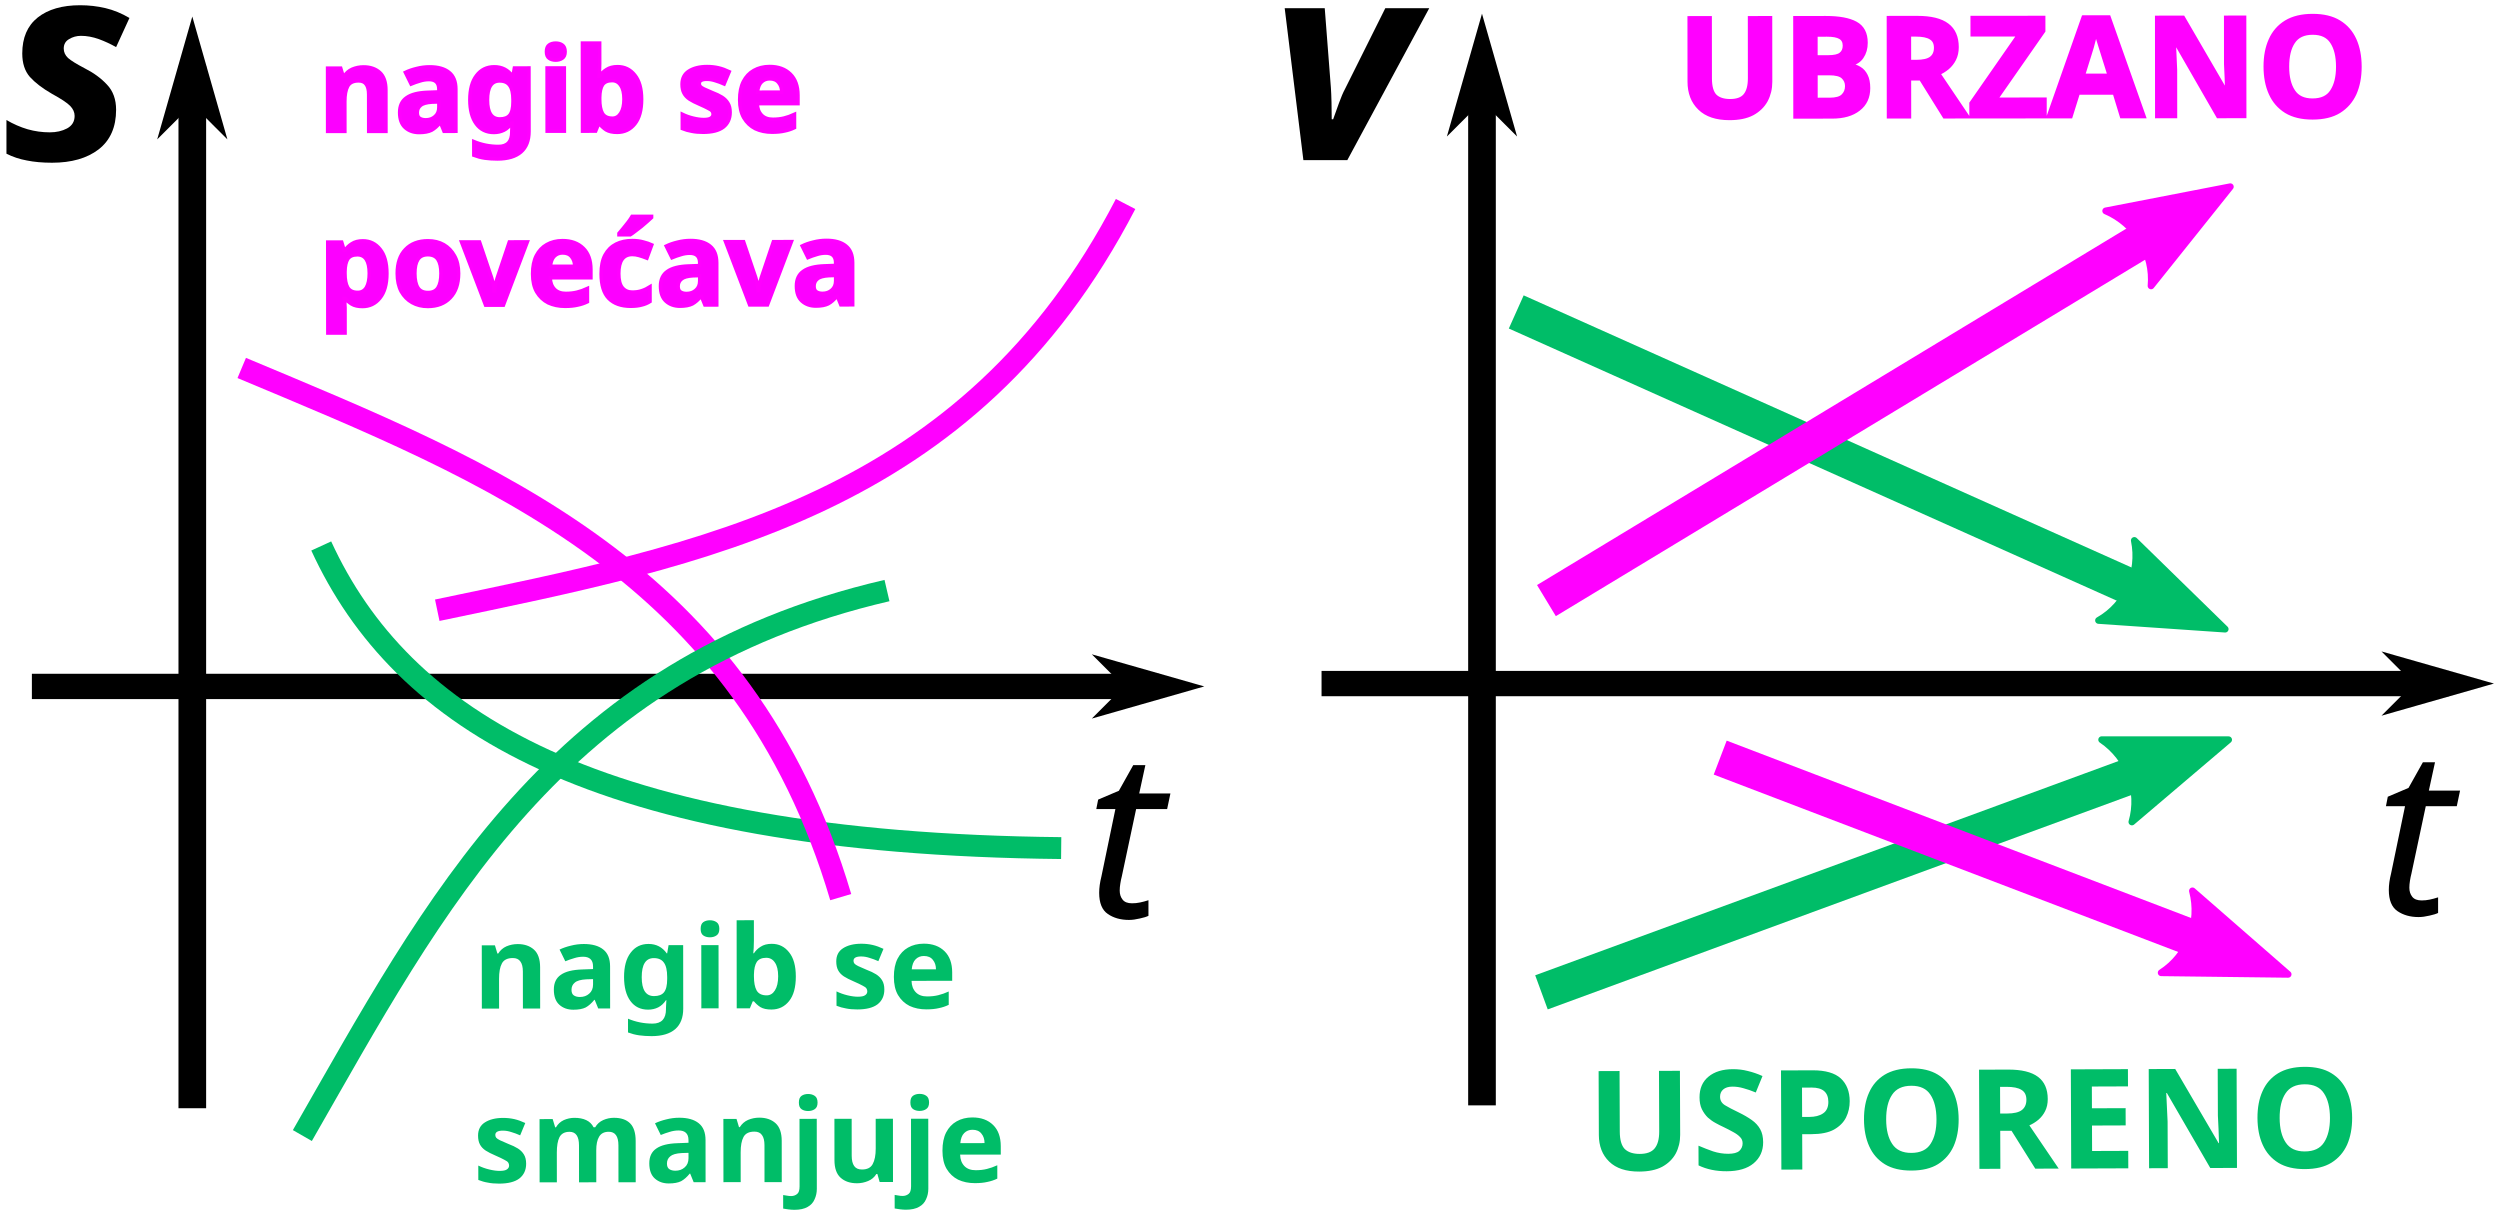
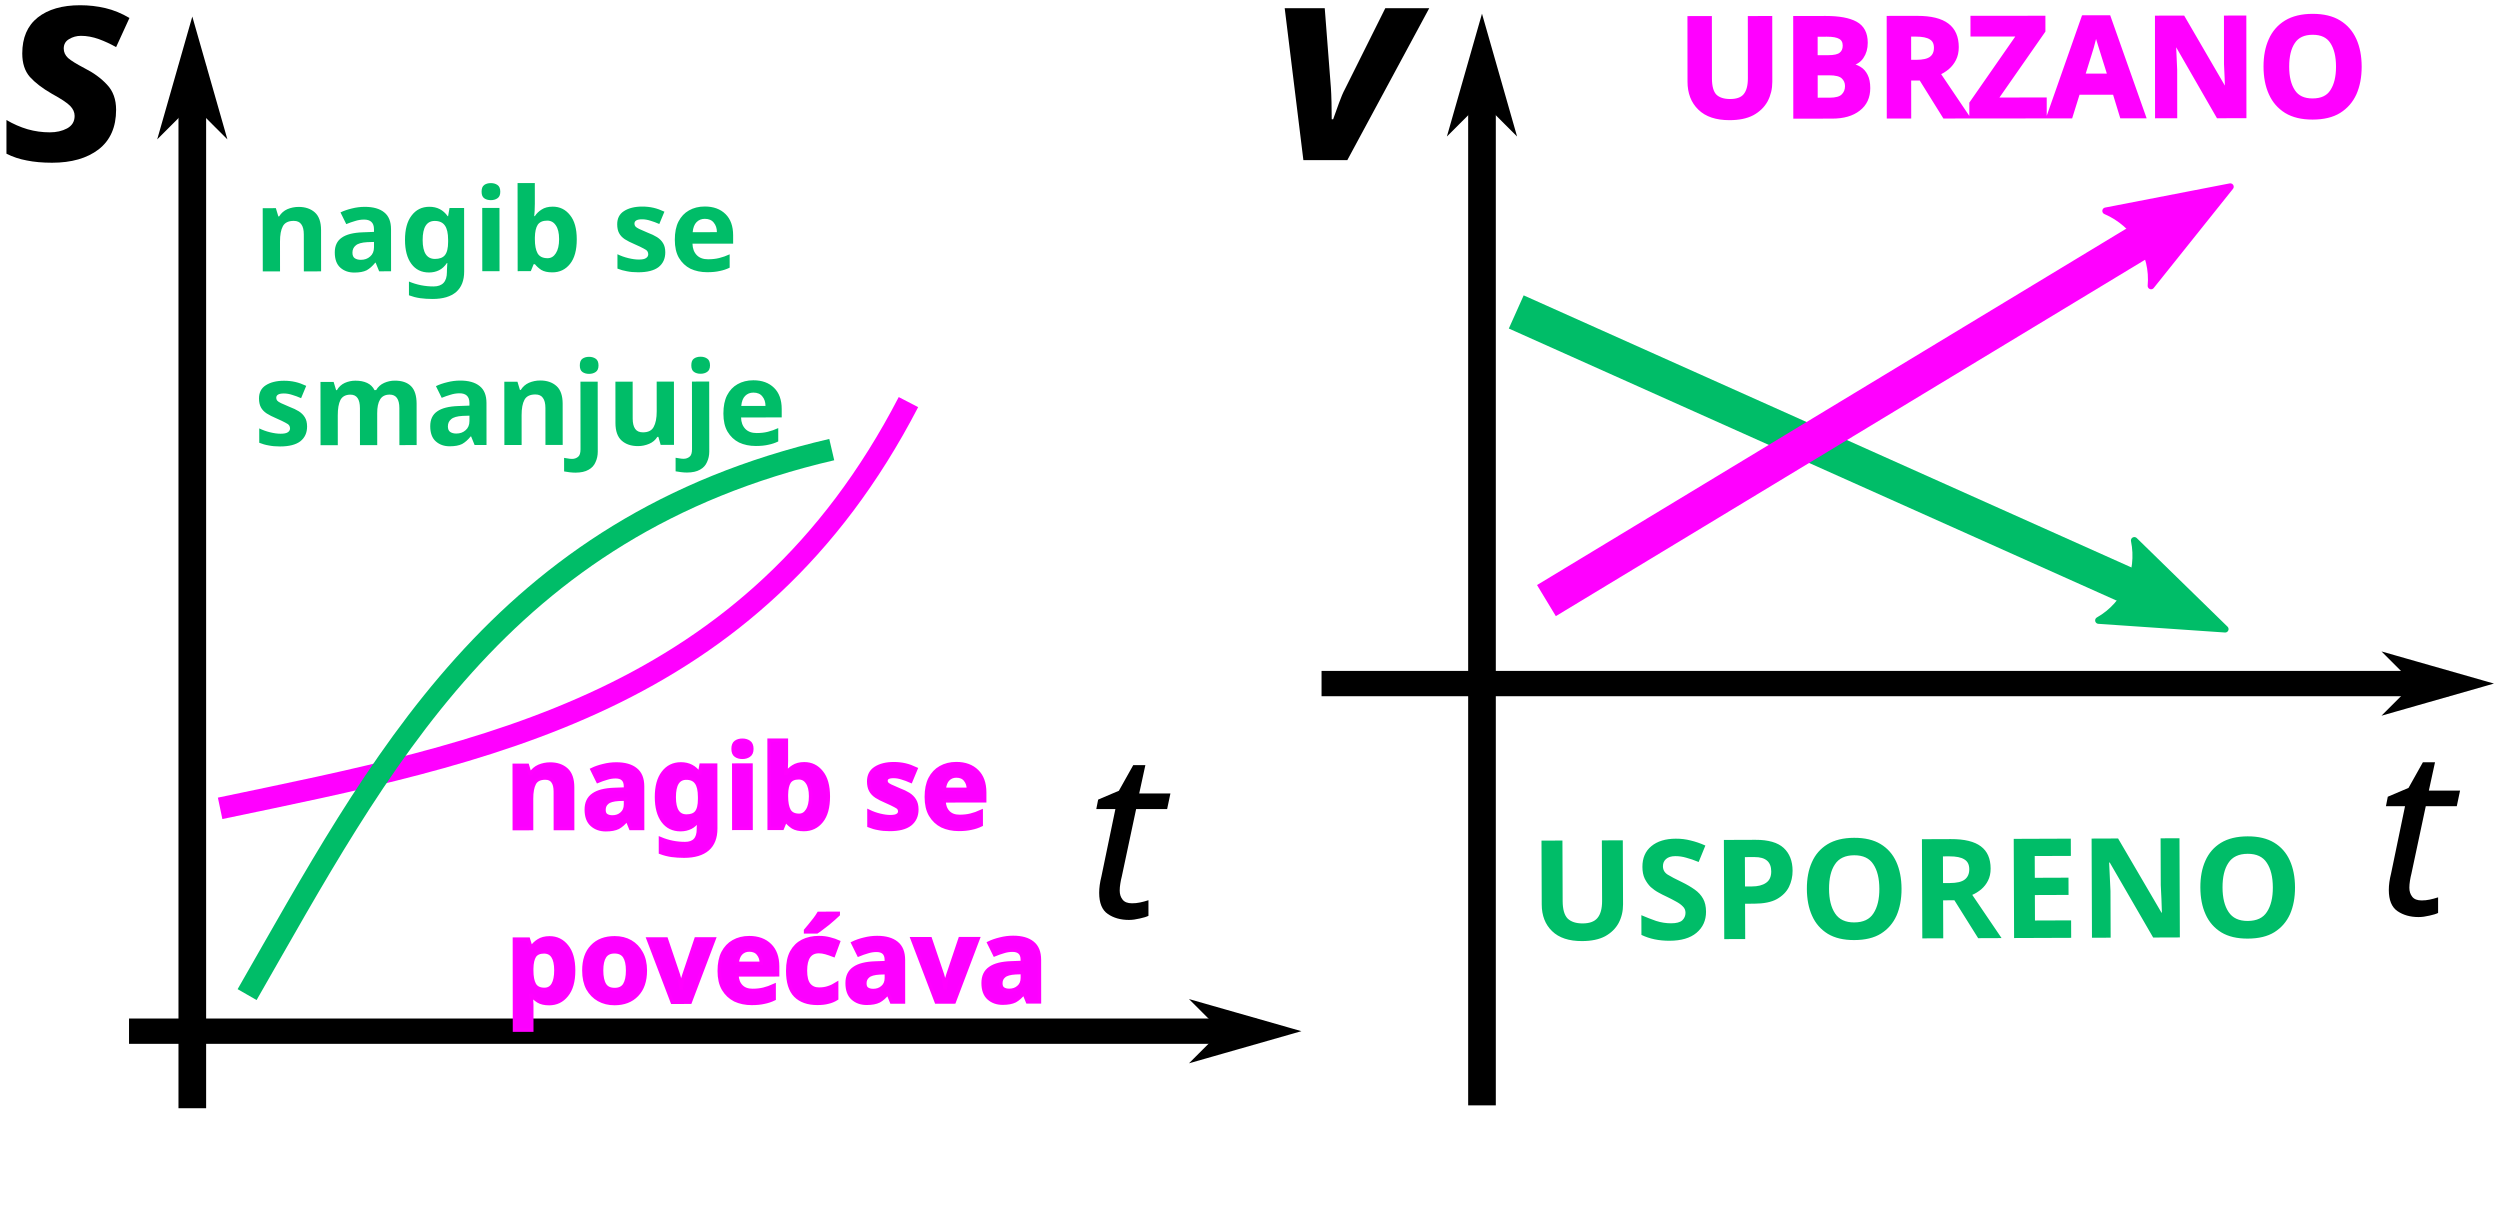
<svg xmlns="http://www.w3.org/2000/svg" width="190.232mm" height="92.34mm" viewBox="0 0 190.232 92.34" version="1.1" id="svg5">
  <defs id="defs2">
    <marker style="overflow:visible" id="marker19317" refX="0" refY="0" orient="auto">
      <path transform="matrix(-0.3,0,0,-0.3,0.69,0)" d="M 8.719,4.034 -2.207,0.016 8.719,-4.002 c -1.745,2.372 -1.735,5.617 -6e-7,8.035 z" style="fill:context-stroke;fill-rule:evenodd;stroke:context-stroke;stroke-width:0.625;stroke-linejoin:round" id="path19315" />
    </marker>
    <marker style="overflow:visible" id="marker19307" refX="0" refY="0" orient="auto">
      <path transform="matrix(-0.2,0,0,-0.2,-1.2,0)" style="fill:context-stroke;fill-rule:evenodd;stroke:context-stroke;stroke-width:1pt" d="M 0,0 5,-5 -12.5,0 5,5 Z" id="path19305" />
    </marker>
    <marker style="overflow:visible" id="marker19297" refX="0" refY="0" orient="auto">
      <path transform="matrix(-0.3,0,0,-0.3,0.69,0)" d="M 8.719,4.034 -2.207,0.016 8.719,-4.002 c -1.745,2.372 -1.735,5.617 -6e-7,8.035 z" style="fill:context-stroke;fill-rule:evenodd;stroke:context-stroke;stroke-width:0.625;stroke-linejoin:round" id="path19295" />
    </marker>
    <marker style="overflow:visible" id="Arrow2Send" refX="0" refY="0" orient="auto">
      <path transform="matrix(-0.3,0,0,-0.3,0.69,0)" d="M 8.719,4.034 -2.207,0.016 8.719,-4.002 c -1.745,2.372 -1.735,5.617 -6e-7,8.035 z" style="fill:context-stroke;fill-rule:evenodd;stroke:context-stroke;stroke-width:0.625;stroke-linejoin:round" id="path19005" />
    </marker>
    <marker style="overflow:visible" id="Arrow1Mend" refX="0" refY="0" orient="auto">
      <path transform="matrix(-0.4,0,0,-0.4,-4,0)" style="fill:context-stroke;fill-rule:evenodd;stroke:context-stroke;stroke-width:1pt" d="M 0,0 5,-5 -12.5,0 5,5 Z" id="path18981" />
    </marker>
    <marker style="overflow:visible" id="marker19233" refX="0" refY="0" orient="auto">
      <path transform="matrix(-0.2,0,0,-0.2,-1.2,0)" style="fill:context-stroke;fill-rule:evenodd;stroke:context-stroke;stroke-width:1pt" d="M 0,0 5,-5 -12.5,0 5,5 Z" id="path18987" />
    </marker>
    <marker style="overflow:visible" id="Arrow1Send" refX="0" refY="0" orient="auto">
      <path transform="matrix(-0.2,0,0,-0.2,-1.2,0)" style="fill:context-stroke;fill-rule:evenodd;stroke:context-stroke;stroke-width:1pt" d="M 0,0 5,-5 -12.5,0 5,5 Z" id="path954" />
    </marker>
    <marker style="overflow:visible" id="Arrow1Lend" refX="0" refY="0" orient="auto">
      <path transform="matrix(-0.8,0,0,-0.8,-10,0)" style="fill:context-stroke;fill-rule:evenodd;stroke:context-stroke;stroke-width:1pt" d="M 0,0 5,-5 -12.5,0 5,5 Z" id="path942" />
    </marker>
    <marker style="overflow:visible" id="Arrow1Lstart" refX="0" refY="0" orient="auto">
      <path transform="matrix(0.8,0,0,0.8,10,0)" style="fill:context-stroke;fill-rule:evenodd;stroke:context-stroke;stroke-width:1pt" d="M 0,0 5,-5 -12.5,0 5,5 Z" id="path939" />
    </marker>
    <marker style="overflow:visible" id="Arrow1Send-6" refX="0" refY="0" orient="auto">
      <path transform="matrix(-0.2,0,0,-0.2,-1.2,0)" style="fill:context-stroke;fill-rule:evenodd;stroke:context-stroke;stroke-width:1pt" d="M 0,0 5,-5 -12.5,0 5,5 Z" id="path954-4" />
    </marker>
    <marker style="overflow:visible" id="Arrow1Send-4" refX="0" refY="0" orient="auto">
      <path transform="matrix(-0.2,0,0,-0.2,-1.2,0)" style="fill:context-stroke;fill-rule:evenodd;stroke:context-stroke;stroke-width:1pt" d="M 0,0 5,-5 -12.5,0 5,5 Z" id="path954-9" />
    </marker>
    <marker style="overflow:visible" id="Arrow1Send-6-1" refX="0" refY="0" orient="auto">
      <path transform="matrix(-0.2,0,0,-0.2,-1.2,0)" style="fill:context-stroke;fill-rule:evenodd;stroke:context-stroke;stroke-width:1pt" d="M 0,0 5,-5 -12.5,0 5,5 Z" id="path954-4-0" />
    </marker>
    <marker style="overflow:visible" id="Arrow1Send-7" refX="0" refY="0" orient="auto">
      <path transform="matrix(-0.2,0,0,-0.2,-1.2,0)" style="fill:context-stroke;fill-rule:evenodd;stroke:context-stroke;stroke-width:1pt" d="M 0,0 5,-5 -12.5,0 5,5 Z" id="path954-6" />
    </marker>
    <marker style="overflow:visible" id="Arrow1Send-6-13" refX="0" refY="0" orient="auto">
      <path transform="matrix(-0.2,0,0,-0.2,-1.2,0)" style="fill:context-stroke;fill-rule:evenodd;stroke:context-stroke;stroke-width:1pt" d="M 0,0 5,-5 -12.5,0 5,5 Z" id="path954-4-2" />
    </marker>
    <marker style="overflow:visible" id="marker19317-1" refX="0" refY="0" orient="auto">
      <path transform="matrix(-0.3,0,0,-0.3,0.69,0)" d="M 8.719,4.034 -2.207,0.016 8.719,-4.002 c -1.745,2.372 -1.735,5.617 -6e-7,8.035 z" style="fill:context-stroke;fill-rule:evenodd;stroke:context-stroke;stroke-width:0.625;stroke-linejoin:round" id="path19315-5" />
    </marker>
    <marker style="overflow:visible" id="marker19297-9" refX="0" refY="0" orient="auto">
      <path transform="matrix(-0.3,0,0,-0.3,0.69,0)" d="M 8.719,4.034 -2.207,0.016 8.719,-4.002 c -1.745,2.372 -1.735,5.617 -6e-7,8.035 z" style="fill:context-stroke;fill-rule:evenodd;stroke:context-stroke;stroke-width:0.625;stroke-linejoin:round" id="path19295-9" />
    </marker>
    <marker style="overflow:visible" id="marker19297-9-0" refX="0" refY="0" orient="auto">
      <path transform="matrix(-0.3,0,0,-0.3,0.69,0)" d="M 8.719,4.034 -2.207,0.016 8.719,-4.002 c -1.745,2.372 -1.735,5.617 -6e-7,8.035 z" style="fill:context-stroke;fill-rule:evenodd;stroke:context-stroke;stroke-width:0.625;stroke-linejoin:round" id="path19295-9-2" />
    </marker>
    <marker style="overflow:visible" id="marker19297-9-0-3" refX="0" refY="0" orient="auto">
      <path transform="matrix(-0.3,0,0,-0.3,0.69,0)" d="M 8.719,4.034 -2.207,0.016 8.719,-4.002 c -1.745,2.372 -1.735,5.617 -6e-7,8.035 z" style="fill:context-stroke;fill-rule:evenodd;stroke:context-stroke;stroke-width:0.625;stroke-linejoin:round" id="path19295-9-2-8" />
    </marker>
    <marker style="overflow:visible" id="marker19297-9-0-3-4" refX="0" refY="0" orient="auto">
      <path transform="matrix(-0.3,0,0,-0.3,0.69,0)" d="M 8.719,4.034 -2.207,0.016 8.719,-4.002 c -1.745,2.372 -1.735,5.617 -6e-7,8.035 z" style="fill:context-stroke;fill-rule:evenodd;stroke:context-stroke;stroke-width:0.625;stroke-linejoin:round" id="path19295-9-2-8-0" />
    </marker>
    <marker style="overflow:visible" id="marker19297-9-9" refX="0" refY="0" orient="auto">
      <path transform="matrix(-0.3,0,0,-0.3,0.69,0)" d="M 8.719,4.034 -2.207,0.016 8.719,-4.002 c -1.745,2.372 -1.735,5.617 -6e-7,8.035 z" style="fill:context-stroke;fill-rule:evenodd;stroke:context-stroke;stroke-width:0.625;stroke-linejoin:round" id="path19295-9-6" />
    </marker>
    <marker style="overflow:visible" id="marker19297-9-0-3-4-5" refX="0" refY="0" orient="auto">
      <path transform="matrix(-0.3,0,0,-0.3,0.69,0)" d="M 8.719,4.034 -2.207,0.016 8.719,-4.002 c -1.745,2.372 -1.735,5.617 -6e-7,8.035 z" style="fill:context-stroke;fill-rule:evenodd;stroke:context-stroke;stroke-width:0.625;stroke-linejoin:round" id="path19295-9-2-8-0-4" />
    </marker>
    <marker style="overflow:visible" id="marker19297-9-9-4" refX="0" refY="0" orient="auto">
      <path transform="matrix(-0.3,0,0,-0.3,0.69,0)" d="M 8.719,4.034 -2.207,0.016 8.719,-4.002 c -1.745,2.372 -1.735,5.617 -6e-7,8.035 z" style="fill:context-stroke;fill-rule:evenodd;stroke:context-stroke;stroke-width:0.625;stroke-linejoin:round" id="path19295-9-6-1" />
    </marker>
    <marker style="overflow:visible" id="marker19297-2" refX="0" refY="0" orient="auto">
      <path transform="matrix(-0.3,0,0,-0.3,0.69,0)" d="M 8.719,4.034 -2.207,0.016 8.719,-4.002 c -1.745,2.372 -1.735,5.617 -6e-7,8.035 z" style="fill:context-stroke;fill-rule:evenodd;stroke:context-stroke;stroke-width:0.625;stroke-linejoin:round" id="path19295-8" />
    </marker>
    <marker style="overflow:visible" id="marker19317-8" refX="0" refY="0" orient="auto">
      <path transform="matrix(-0.3,0,0,-0.3,0.69,0)" d="M 8.719,4.034 -2.207,0.016 8.719,-4.002 c -1.745,2.372 -1.735,5.617 -6e-7,8.035 z" style="fill:context-stroke;fill-rule:evenodd;stroke:context-stroke;stroke-width:0.625;stroke-linejoin:round" id="path19315-6" />
    </marker>
  </defs>
  <g id="layer1" transform="translate(-15.01166,-16.16589)">
    <g id="g101850" transform="translate(-0.4588473,0.1273316)">
      <path style="fill:none;stroke:#00bd68;stroke-width:2.765;stroke-linecap:butt;stroke-linejoin:miter;stroke-miterlimit:4;stroke-dasharray:none;stroke-opacity:1;marker-end:url(#marker19317)" d="m 130.846,39.775 50.525,22.619" id="path22732-6" />
-       <path style="fill:none;stroke:#00bd68;stroke-width:2.765;stroke-linecap:butt;stroke-linejoin:miter;stroke-miterlimit:4;stroke-dasharray:none;stroke-opacity:1;marker-end:url(#marker19317-8)" d="M 132.765,91.549 181.546,73.631" id="path22732-6-8" />
      <path style="fill:none;stroke:#ff00ff;stroke-width:2.765;stroke-linecap:butt;stroke-linejoin:miter;stroke-miterlimit:4;stroke-dasharray:none;stroke-opacity:1;marker-end:url(#marker19297)" d="M 133.143,61.739 181.989,32.195" id="path22732-4" />
-       <path style="fill:none;stroke:#ff00ff;stroke-width:2.765;stroke-linecap:butt;stroke-linejoin:miter;stroke-miterlimit:4;stroke-dasharray:none;stroke-opacity:1;marker-end:url(#marker19297-2)" d="m 146.366,73.687 3.065,1.171 36.65,13.997" id="path22732-4-8" />
      <text xml:space="preserve" style="font-style:normal;font-weight:normal;font-size:10.583px;line-height:1.25;font-family:sans-serif;letter-spacing:0px;word-spacing:0px;fill:#000000;fill-opacity:1;stroke:none;stroke-width:0.265" x="112.164" y="28.223" id="text5275-4-2">
        <tspan id="tspan5273-0-2" style="font-style:italic;font-variant:normal;font-weight:bold;font-stretch:normal;font-size:21.167px;font-family:sans-serif;-inkscape-font-specification:'sans-serif, Bold Italic';font-variant-ligatures:normal;font-variant-caps:normal;font-variant-numeric:normal;font-variant-east-asian:normal;stroke-width:0.265" x="112.164" y="28.223">v</tspan>
      </text>
      <path style="fill:none;stroke:#000000;stroke-width:1.926;stroke-linecap:butt;stroke-linejoin:miter;stroke-miterlimit:4;stroke-dasharray:none;stroke-opacity:1;marker-end:url(#Arrow1Send-7)" d="m 116.031,68.053 h 85.773" id="path857-1" />
      <path style="fill:none;stroke:#000000;stroke-width:2.104;stroke-linecap:butt;stroke-linejoin:miter;stroke-miterlimit:4;stroke-dasharray:none;stroke-opacity:1;marker-end:url(#Arrow1Send-6-13)" d="M 128.239,100.149 V 20.835" id="path857-6-4" />
      <text xml:space="preserve" style="font-style:normal;font-weight:normal;font-size:10.583px;line-height:1.25;font-family:sans-serif;letter-spacing:0px;word-spacing:0px;fill:#000000;fill-opacity:1;stroke:none;stroke-width:0.265" x="196.244" y="85.648" id="text5275-0">
        <tspan id="tspan5273-7" style="font-style:italic;font-variant:normal;font-weight:normal;font-stretch:normal;font-size:17.639px;font-family:sans-serif;-inkscape-font-specification:'sans-serif, Italic';font-variant-ligatures:normal;font-variant-caps:normal;font-variant-numeric:normal;font-variant-east-asian:normal;stroke-width:0.265" x="196.244" y="85.648">t</tspan>
      </text>
      <text xml:space="preserve" style="font-style:normal;font-weight:normal;font-size:10.583px;line-height:1.25;font-family:sans-serif;letter-spacing:0px;word-spacing:0px;fill:#ff00ff;fill-opacity:1;stroke:#ff00ff;stroke-width:0.265;stroke-opacity:1" x="143.081" y="25.087" id="text21167-70" transform="rotate(-0.0568034)">
        <tspan id="tspan21165-4" style="font-style:normal;font-variant:normal;font-weight:bold;font-stretch:normal;font-size:10.583px;font-family:sans-serif;-inkscape-font-specification:'sans-serif, Bold';font-variant-ligatures:normal;font-variant-caps:normal;font-variant-numeric:normal;font-variant-east-asian:normal;fill:#ff00ff;fill-opacity:1;stroke:#ff00ff;stroke-width:0.265;stroke-opacity:1" x="143.081" y="25.087">UBRZANO</tspan>
      </text>
-       <text xml:space="preserve" style="font-style:normal;font-weight:normal;font-size:10.583px;line-height:1.25;font-family:sans-serif;letter-spacing:0px;word-spacing:0px;fill:#00bd68;fill-opacity:1;stroke:none;stroke-width:0.265" x="135.845" y="105.597" id="text21167-7-8" transform="rotate(-0.2128623)">
-         <tspan id="tspan21165-2-0" style="font-style:normal;font-variant:normal;font-weight:bold;font-stretch:normal;font-size:10.583px;font-family:sans-serif;-inkscape-font-specification:'sans-serif, Bold';font-variant-ligatures:normal;font-variant-caps:normal;font-variant-numeric:normal;font-variant-east-asian:normal;fill:#00bd68;fill-opacity:1;stroke-width:0.265" x="135.845" y="105.597">USPORENO</tspan>
+       <text xml:space="preserve" style="font-style:normal;font-weight:normal;font-size:10.583px;line-height:1.25;font-family:sans-serif;letter-spacing:0px;word-spacing:0px;fill:#00bd68;fill-opacity:1;stroke:none;stroke-width:0.265" x="131.562" y="88.044" id="text21167-7-8" transform="rotate(-0.2128623)">
+         <tspan id="tspan21165-2-0" style="font-style:normal;font-variant:normal;font-weight:bold;font-stretch:normal;font-size:10.583px;font-family:sans-serif;-inkscape-font-specification:'sans-serif, Bold';font-variant-ligatures:normal;font-variant-caps:normal;font-variant-numeric:normal;font-variant-east-asian:normal;fill:#00bd68;fill-opacity:1;stroke-width:0.265" x="131.562" y="88.044">USPORENO</tspan>
      </text>
    </g>
    <g id="g101868" transform="translate(0.4906074,0.3923507)">
-       <path style="fill:none;stroke:#000000;stroke-width:1.926;stroke-linecap:butt;stroke-linejoin:miter;stroke-miterlimit:4;stroke-dasharray:none;stroke-opacity:1;marker-end:url(#Arrow1Send)" d="M 16.947,68.006 H 102.72" id="path857" />
+       <path style="fill:none;stroke:#000000;stroke-width:1.926;stroke-linecap:butt;stroke-linejoin:miter;stroke-miterlimit:4;stroke-dasharray:none;stroke-opacity:1;marker-end:url(#Arrow1Send)" d="M 24.339,94.239 H 110.112" id="path857" />
      <path style="fill:none;stroke:#000000;stroke-width:2.104;stroke-linecap:butt;stroke-linejoin:miter;stroke-miterlimit:4;stroke-dasharray:none;stroke-opacity:1;marker-end:url(#Arrow1Send-6)" d="M 29.154,100.102 V 20.788" id="path857-6" />
      <text xml:space="preserve" style="font-style:normal;font-weight:normal;font-size:10.583px;line-height:1.25;font-family:sans-serif;letter-spacing:0px;word-spacing:0px;fill:#000000;fill-opacity:1;stroke:none;stroke-width:0.265" x="97.16" y="85.601" id="text5275">
        <tspan id="tspan5273" style="font-style:italic;font-variant:normal;font-weight:normal;font-stretch:normal;font-size:17.639px;font-family:sans-serif;-inkscape-font-specification:'sans-serif, Italic';font-variant-ligatures:normal;font-variant-caps:normal;font-variant-numeric:normal;font-variant-east-asian:normal;stroke-width:0.265" x="97.16" y="85.601">t</tspan>
      </text>
      <text xml:space="preserve" style="font-style:normal;font-weight:normal;font-size:10.583px;line-height:1.25;font-family:sans-serif;letter-spacing:0px;word-spacing:0px;fill:#000000;fill-opacity:1;stroke:none;stroke-width:0.265" x="14.779" y="27.935" id="text5275-4">
        <tspan id="tspan5273-0" style="font-style:italic;font-variant:normal;font-weight:bold;font-stretch:normal;font-size:21.167px;font-family:sans-serif;-inkscape-font-specification:'sans-serif, Bold Italic';font-variant-ligatures:normal;font-variant-caps:normal;font-variant-numeric:normal;font-variant-east-asian:normal;stroke-width:0.265" x="14.779" y="27.935">s</tspan>
      </text>
-       <path style="fill:none;stroke:#00bd68;stroke-width:1.665;stroke-linecap:butt;stroke-linejoin:miter;stroke-miterlimit:4;stroke-dasharray:none;stroke-opacity:1" d="M 38.965,57.318 C 45.018,70.495 59.651,79.952 95.27,80.307" id="path22732-4-1-8-0" />
-       <path style="fill:none;stroke:#ff00ff;stroke-width:1.665;stroke-linecap:butt;stroke-linejoin:miter;stroke-miterlimit:4;stroke-dasharray:none;stroke-opacity:1" d="M 47.793,62.208 C 67.892,57.997 88.229,54.339 100.17,31.297" id="path22732-4-1-8-0-3-3" />
-       <path style="fill:none;stroke:#ff00ff;stroke-width:1.665;stroke-linecap:butt;stroke-linejoin:miter;stroke-miterlimit:4;stroke-dasharray:none;stroke-opacity:1" d="m 32.915,43.773 c 18.938,7.939 38.216,15.381 45.58,40.265" id="path22732-4-1-8-0-3-3-3" />
-       <path style="fill:none;stroke:#00bd68;stroke-width:1.665;stroke-linecap:butt;stroke-linejoin:miter;stroke-miterlimit:4;stroke-dasharray:none;stroke-opacity:1" d="M 37.528,102.181 C 47.551,84.715 56.708,66.593 82.014,60.711" id="path22732-4-1-8-0-8" />
-       <text xml:space="preserve" style="font-style:normal;font-weight:normal;font-size:10.583px;line-height:1.25;font-family:sans-serif;letter-spacing:0px;word-spacing:0px;fill:#fc00ff;fill-opacity:1;stroke:#ff00ff;stroke-width:0.265;stroke-opacity:1" x="38.738" y="25.814" id="text21167-70-3" transform="rotate(-0.0568034)">
-         <tspan id="tspan21165-4-8" style="font-style:normal;font-variant:normal;font-weight:bold;font-stretch:normal;font-size:8.819px;font-family:sans-serif;-inkscape-font-specification:'sans-serif, Bold';font-variant-ligatures:normal;font-variant-caps:normal;font-variant-numeric:normal;font-variant-east-asian:normal;fill:#fc00ff;fill-opacity:1;stroke:#ff00ff;stroke-width:0.265;stroke-opacity:1" x="38.738" y="25.814">nagib se</tspan>
-         <tspan style="font-style:normal;font-variant:normal;font-weight:bold;font-stretch:normal;font-size:8.819px;font-family:sans-serif;-inkscape-font-specification:'sans-serif, Bold';font-variant-ligatures:normal;font-variant-caps:normal;font-variant-numeric:normal;font-variant-east-asian:normal;fill:#fc00ff;fill-opacity:1;stroke:#ff00ff;stroke-width:0.265;stroke-opacity:1" x="38.738" y="39.043" id="tspan82345">povećava</tspan>
+       <path style="fill:none;stroke:#ff00ff;stroke-width:1.665;stroke-linecap:butt;stroke-linejoin:miter;stroke-miterlimit:4;stroke-dasharray:none;stroke-opacity:1" d="M 31.271,77.282 C 51.369,73.071 71.707,69.412 83.647,46.371" id="path22732-4-1-8-0-3-3" />
+       <path style="fill:none;stroke:#00bd68;stroke-width:1.665;stroke-linecap:butt;stroke-linejoin:miter;stroke-miterlimit:4;stroke-dasharray:none;stroke-opacity:1" d="M 33.324,91.456 C 43.348,73.99 52.504,55.868 77.811,49.985" id="path22732-4-1-8-0-8" />
+       <text xml:space="preserve" style="font-style:normal;font-weight:normal;font-size:10.583px;line-height:1.25;font-family:sans-serif;letter-spacing:0px;word-spacing:0px;fill:#fc00ff;fill-opacity:1;stroke:#ff00ff;stroke-width:0.265;stroke-opacity:1" x="52.889" y="78.874" id="text21167-70-3" transform="rotate(-0.0568034)">
+         <tspan id="tspan21165-4-8" style="font-style:normal;font-variant:normal;font-weight:bold;font-stretch:normal;font-size:8.819px;font-family:sans-serif;-inkscape-font-specification:'sans-serif, Bold';font-variant-ligatures:normal;font-variant-caps:normal;font-variant-numeric:normal;font-variant-east-asian:normal;fill:#fc00ff;fill-opacity:1;stroke:#ff00ff;stroke-width:0.265;stroke-opacity:1" x="52.889" y="78.874">nagib se</tspan>
+         <tspan style="font-style:normal;font-variant:normal;font-weight:bold;font-stretch:normal;font-size:8.819px;font-family:sans-serif;-inkscape-font-specification:'sans-serif, Bold';font-variant-ligatures:normal;font-variant-caps:normal;font-variant-numeric:normal;font-variant-east-asian:normal;fill:#fc00ff;fill-opacity:1;stroke:#ff00ff;stroke-width:0.265;stroke-opacity:1" x="52.889" y="92.103" id="tspan82345">povećava</tspan>
      </text>
-       <text xml:space="preserve" style="font-style:normal;font-weight:normal;font-size:10.583px;line-height:1.25;font-family:sans-serif;letter-spacing:0px;word-spacing:0px;fill:#00bd68;fill-opacity:1;stroke:none;stroke-width:0.265" x="50.406" y="92.568" id="text21167-70-3-8" transform="rotate(-0.0568034)">
-         <tspan style="font-style:normal;font-variant:normal;font-weight:bold;font-stretch:normal;font-size:8.819px;font-family:sans-serif;-inkscape-font-specification:'sans-serif, Bold';font-variant-ligatures:normal;font-variant-caps:normal;font-variant-numeric:normal;font-variant-east-asian:normal;fill:#00bd68;fill-opacity:1;stroke-width:0.265" x="50.406" y="92.568" id="tspan82345-0">nagib se </tspan>
-         <tspan style="font-style:normal;font-variant:normal;font-weight:bold;font-stretch:normal;font-size:8.819px;font-family:sans-serif;-inkscape-font-specification:'sans-serif, Bold';font-variant-ligatures:normal;font-variant-caps:normal;font-variant-numeric:normal;font-variant-east-asian:normal;fill:#00bd68;fill-opacity:1;stroke-width:0.265" x="50.406" y="105.797" id="tspan90214">smanjuje</tspan>
+       <text xml:space="preserve" style="font-style:normal;font-weight:normal;font-size:10.583px;line-height:1.25;font-family:sans-serif;letter-spacing:0px;word-spacing:0px;fill:#00bd68;fill-opacity:1;stroke:none;stroke-width:0.265" x="33.794" y="36.461" id="text21167-70-3-8" transform="rotate(-0.0568034)">
+         <tspan style="font-style:normal;font-variant:normal;font-weight:bold;font-stretch:normal;font-size:8.819px;font-family:sans-serif;-inkscape-font-specification:'sans-serif, Bold';font-variant-ligatures:normal;font-variant-caps:normal;font-variant-numeric:normal;font-variant-east-asian:normal;fill:#00bd68;fill-opacity:1;stroke-width:0.265" x="33.794" y="36.461" id="tspan82345-0">nagib se </tspan>
+         <tspan style="font-style:normal;font-variant:normal;font-weight:bold;font-stretch:normal;font-size:8.819px;font-family:sans-serif;-inkscape-font-specification:'sans-serif, Bold';font-variant-ligatures:normal;font-variant-caps:normal;font-variant-numeric:normal;font-variant-east-asian:normal;fill:#00bd68;fill-opacity:1;stroke-width:0.265" x="33.794" y="49.69" id="tspan90214">smanjuje</tspan>
      </text>
    </g>
  </g>
</svg>
